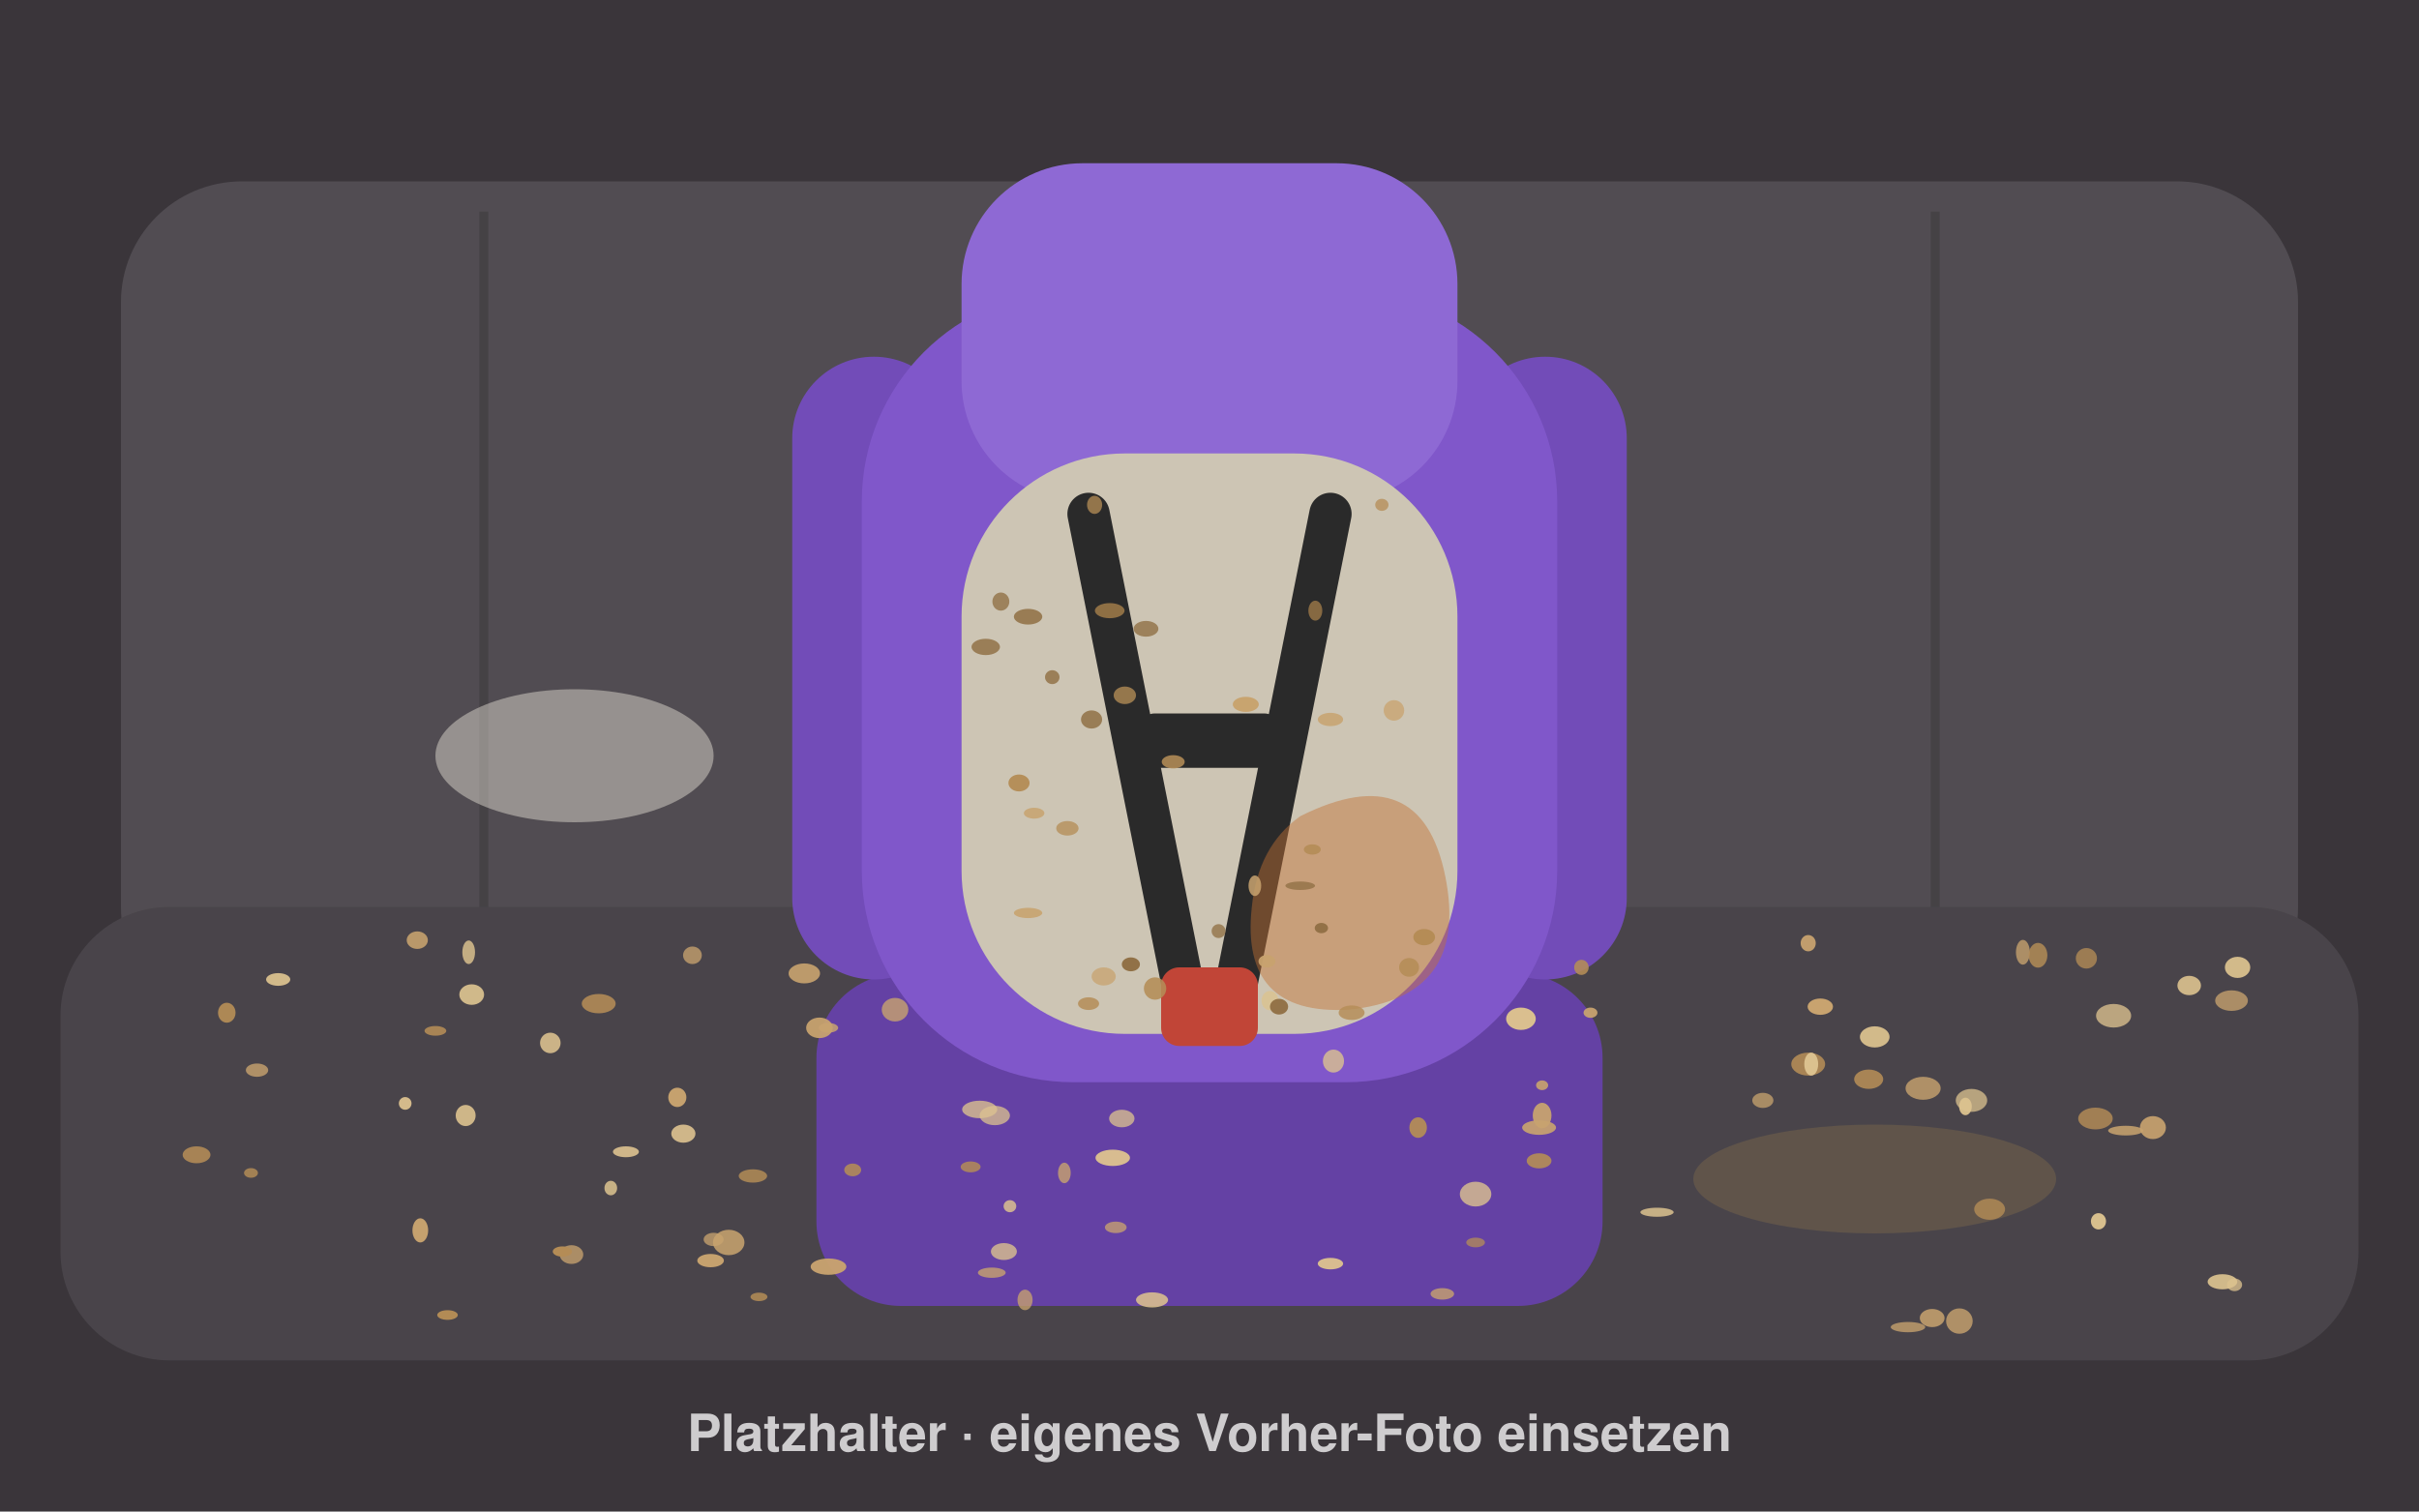
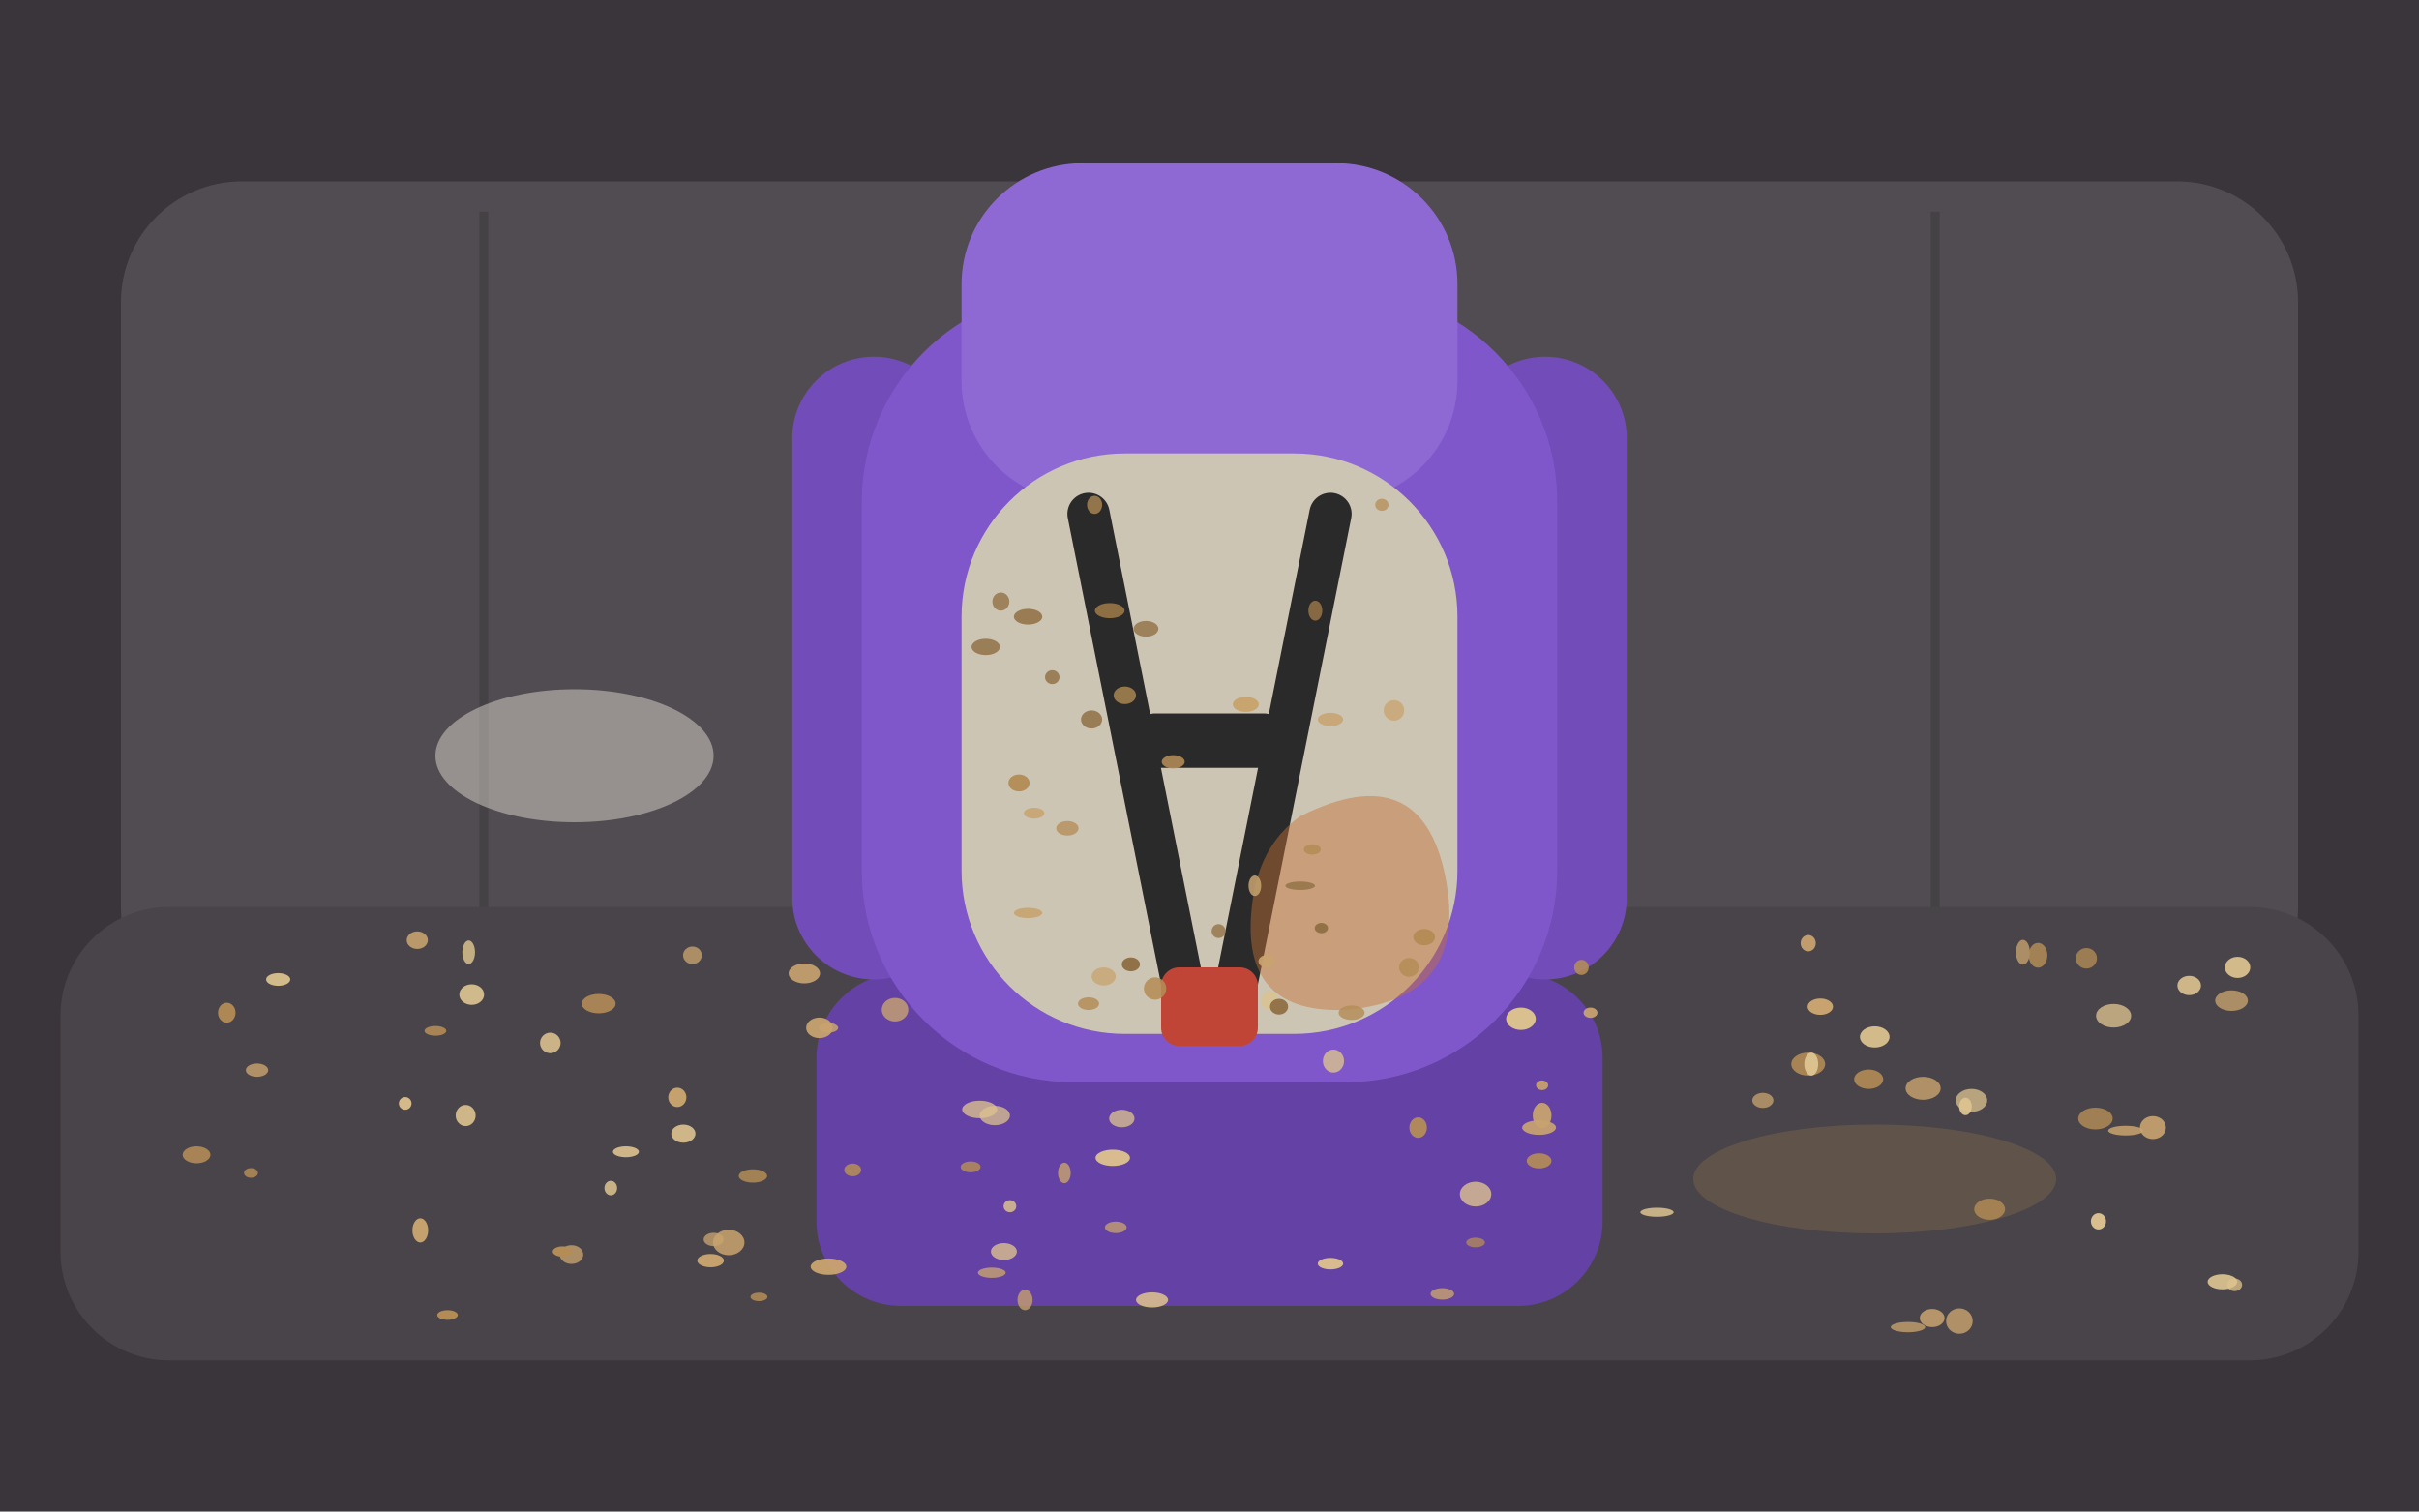
<svg xmlns="http://www.w3.org/2000/svg" viewBox="0 0 800 500" width="800" height="500">
  <rect width="800" height="500" fill="#2c2931" />
  <rect x="40" y="60" width="720" height="280" rx="40" fill="#46434b" />
  <path d="M160 70V330M640 70V330" stroke="#000" stroke-opacity=".18" stroke-width="3" />
  <rect x="20" y="300" width="760" height="150" rx="36" fill="#3d3a42" />
  <rect x="270" y="322" width="260" height="110" rx="28" fill="#5b36a6" />
  <rect x="262" y="118" width="54" height="206" rx="27" fill="#6a42bd" />
  <rect x="484" y="118" width="54" height="206" rx="27" fill="#6a42bd" />
  <rect x="285" y="96" width="230" height="262" rx="70" fill="#7a4fd0" />
  <rect x="318" y="54" width="164" height="112" rx="40" fill="#8a63dc" />
  <rect x="318" y="150" width="164" height="192" rx="54" fill="#cfc9b8" />
  <path d="M360 170L392 330M440 170L408 330" stroke="#1b1d1f" stroke-width="14" stroke-linecap="round" />
  <rect x="376" y="236" width="48" height="18" rx="6" fill="#1b1d1f" />
  <rect x="384" y="320" width="32" height="26" rx="6" fill="#c23b2e" />
  <path d="M430 270Q470 250 478 290Q486 330 446 334Q410 336 414 300Q416 280 430 270Z" fill="#c46a2a" opacity=".45" />
  <ellipse cx="190" cy="250" rx="46" ry="22" fill="#efece2" opacity=".45" />
  <ellipse cx="620" cy="390" rx="60" ry="18" fill="#6b5a44" opacity=".55" />
  <ellipse cx="368" cy="383" rx="5.7" ry="2.7" fill="#e0c58f" opacity="0.96" />
  <ellipse cx="189" cy="415" rx="3.9" ry="3.1" fill="#caa36b" opacity="0.77" />
  <ellipse cx="266" cy="322" rx="5.2" ry="3.3" fill="#caa36b" opacity="0.90" />
  <ellipse cx="329" cy="369" rx="5.0" ry="3.2" fill="#e0c58f" opacity="0.75" />
  <ellipse cx="419" cy="318" rx="2.8" ry="2.1" fill="#caa36b" opacity="0.94" />
  <ellipse cx="282" cy="387" rx="2.8" ry="2.1" fill="#b48a50" opacity="0.87" />
  <ellipse cx="510" cy="369" rx="3.1" ry="4.2" fill="#caa36b" opacity="0.93" />
  <ellipse cx="274" cy="340" rx="3.2" ry="1.6" fill="#caa36b" opacity="0.85" />
  <ellipse cx="636" cy="360" rx="5.8" ry="3.8" fill="#caa36b" opacity="0.80" />
  <ellipse cx="690" cy="317" rx="3.5" ry="3.4" fill="#b48a50" opacity="0.77" />
  <ellipse cx="488" cy="411" rx="3.1" ry="1.6" fill="#b48a50" opacity="0.75" />
  <ellipse cx="339" cy="430" rx="2.5" ry="3.4" fill="#caa36b" opacity="0.76" />
  <ellipse cx="602" cy="333" rx="4.2" ry="2.7" fill="#caa36b" opacity="1.00" />
  <ellipse cx="583" cy="364" rx="3.5" ry="2.5" fill="#caa36b" opacity="0.75" />
  <ellipse cx="648" cy="437" rx="4.4" ry="4.2" fill="#caa36b" opacity="0.80" />
  <ellipse cx="328" cy="421" rx="4.6" ry="1.7" fill="#caa36b" opacity="0.80" />
  <ellipse cx="236" cy="410" rx="3.3" ry="2.2" fill="#caa36b" opacity="0.77" />
  <ellipse cx="202" cy="393" rx="2.1" ry="2.4" fill="#e0c58f" opacity="0.86" />
  <ellipse cx="712" cy="373" rx="4.3" ry="3.8" fill="#caa36b" opacity="0.91" />
  <ellipse cx="271" cy="340" rx="4.4" ry="3.4" fill="#caa36b" opacity="0.93" />
  <ellipse cx="699" cy="336" rx="5.8" ry="3.9" fill="#e0c58f" opacity="0.77" />
  <ellipse cx="92" cy="324" rx="4.0" ry="2.1" fill="#e0c58f" opacity="0.93" />
  <ellipse cx="235" cy="417" rx="4.4" ry="2.2" fill="#caa36b" opacity="0.98" />
  <ellipse cx="724" cy="326" rx="3.9" ry="3.2" fill="#e0c58f" opacity="0.90" />
  <ellipse cx="251" cy="429" rx="2.8" ry="1.4" fill="#b48a50" opacity="0.85" />
  <ellipse cx="229" cy="316" rx="3.1" ry="2.9" fill="#caa36b" opacity="0.77" />
  <ellipse cx="154" cy="369" rx="3.3" ry="3.5" fill="#e0c58f" opacity="0.90" />
  <ellipse cx="155" cy="315" rx="2.1" ry="3.9" fill="#e0c58f" opacity="0.83" />
  <ellipse cx="83" cy="388" rx="2.3" ry="1.6" fill="#b48a50" opacity="0.83" />
  <ellipse cx="740" cy="320" rx="4.2" ry="3.5" fill="#e0c58f" opacity="0.93" />
  <ellipse cx="148" cy="435" rx="3.4" ry="1.6" fill="#b48a50" opacity="0.98" />
  <ellipse cx="652" cy="364" rx="5.2" ry="3.8" fill="#e0c58f" opacity="0.75" />
  <ellipse cx="510" cy="359" rx="2.0" ry="1.6" fill="#caa36b" opacity="0.91" />
  <ellipse cx="735" cy="424" rx="4.9" ry="2.5" fill="#e0c58f" opacity="0.92" />
  <ellipse cx="371" cy="370" rx="4.2" ry="2.9" fill="#e0c58f" opacity="0.76" />
  <ellipse cx="469" cy="373" rx="2.9" ry="3.4" fill="#b48a50" opacity="0.94" />
  <ellipse cx="509" cy="373" rx="5.6" ry="2.4" fill="#caa36b" opacity="0.92" />
  <ellipse cx="198" cy="332" rx="5.6" ry="3.2" fill="#b48a50" opacity="0.87" />
  <ellipse cx="224" cy="363" rx="3.0" ry="3.2" fill="#caa36b" opacity="0.97" />
  <ellipse cx="321" cy="386" rx="3.3" ry="1.8" fill="#b48a50" opacity="0.84" />
  <ellipse cx="669" cy="315" rx="2.3" ry="4.1" fill="#caa36b" opacity="0.78" />
  <ellipse cx="381" cy="430" rx="5.3" ry="2.5" fill="#e0c58f" opacity="0.87" />
  <ellipse cx="274" cy="419" rx="5.9" ry="2.7" fill="#caa36b" opacity="0.96" />
  <ellipse cx="249" cy="389" rx="4.7" ry="2.2" fill="#b48a50" opacity="0.83" />
  <ellipse cx="598" cy="312" rx="2.5" ry="2.7" fill="#caa36b" opacity="0.94" />
  <ellipse cx="241" cy="411" rx="5.2" ry="4.2" fill="#caa36b" opacity="0.86" />
  <ellipse cx="488" cy="395" rx="5.2" ry="4.1" fill="#e0c58f" opacity="0.80" />
  <ellipse cx="620" cy="343" rx="4.9" ry="3.5" fill="#e0c58f" opacity="0.93" />
  <ellipse cx="182" cy="345" rx="3.4" ry="3.4" fill="#e0c58f" opacity="0.88" />
  <ellipse cx="738" cy="331" rx="5.4" ry="3.4" fill="#caa36b" opacity="0.77" />
  <ellipse cx="694" cy="404" rx="2.5" ry="2.7" fill="#e0c58f" opacity="0.97" />
  <ellipse cx="65" cy="382" rx="4.6" ry="2.8" fill="#b48a50" opacity="0.87" />
  <ellipse cx="503" cy="337" rx="4.9" ry="3.7" fill="#e0c58f" opacity="0.98" />
  <ellipse cx="144" cy="341" rx="3.6" ry="1.6" fill="#b48a50" opacity="0.88" />
  <ellipse cx="598" cy="352" rx="5.6" ry="3.8" fill="#b48a50" opacity="0.88" />
  <ellipse cx="85" cy="354" rx="3.7" ry="2.2" fill="#caa36b" opacity="0.80" />
  <ellipse cx="650" cy="366" rx="2.1" ry="2.9" fill="#e0c58f" opacity="0.95" />
  <ellipse cx="156" cy="329" rx="4.1" ry="3.4" fill="#e0c58f" opacity="0.92" />
  <ellipse cx="703" cy="374" rx="5.8" ry="1.6" fill="#caa36b" opacity="0.86" />
  <ellipse cx="440" cy="418" rx="4.2" ry="1.9" fill="#e0c58f" opacity="0.96" />
  <ellipse cx="441" cy="351" rx="3.5" ry="3.8" fill="#e0c58f" opacity="0.80" />
  <ellipse cx="639" cy="436" rx="4.1" ry="3.0" fill="#caa36b" opacity="0.85" />
  <ellipse cx="138" cy="311" rx="3.5" ry="2.9" fill="#caa36b" opacity="0.88" />
  <ellipse cx="332" cy="414" rx="4.3" ry="2.8" fill="#e0c58f" opacity="0.79" />
  <ellipse cx="693" cy="370" rx="5.7" ry="3.6" fill="#b48a50" opacity="0.82" />
  <ellipse cx="382" cy="327" rx="3.7" ry="3.7" fill="#b48a50" opacity="0.88" />
  <ellipse cx="134" cy="365" rx="2.1" ry="2.1" fill="#e0c58f" opacity="0.94" />
  <ellipse cx="75" cy="335" rx="2.9" ry="3.3" fill="#b48a50" opacity="0.93" />
  <ellipse cx="226" cy="375" rx="4.0" ry="3.0" fill="#e0c58f" opacity="0.91" />
  <ellipse cx="548" cy="401" rx="5.5" ry="1.5" fill="#e0c58f" opacity="0.85" />
  <ellipse cx="420" cy="331" rx="2.8" ry="3.2" fill="#e0c58f" opacity="0.80" />
  <ellipse cx="207" cy="381" rx="4.3" ry="1.8" fill="#e0c58f" opacity="0.91" />
  <ellipse cx="296" cy="334" rx="4.4" ry="3.9" fill="#caa36b" opacity="0.80" />
  <ellipse cx="739" cy="425" rx="2.5" ry="2.1" fill="#e0c58f" opacity="0.77" />
  <ellipse cx="324" cy="367" rx="5.8" ry="2.9" fill="#e0c58f" opacity="0.78" />
  <ellipse cx="334" cy="399" rx="2.1" ry="2.0" fill="#e0c58f" opacity="0.84" />
  <ellipse cx="618" cy="357" rx="4.8" ry="3.2" fill="#b48a50" opacity="0.88" />
  <ellipse cx="526" cy="335" rx="2.3" ry="1.7" fill="#caa36b" opacity="0.94" />
  <ellipse cx="477" cy="428" rx="3.9" ry="1.9" fill="#caa36b" opacity="0.80" />
  <ellipse cx="631" cy="439" rx="5.7" ry="1.7" fill="#caa36b" opacity="0.78" />
  <ellipse cx="523" cy="320" rx="2.4" ry="2.5" fill="#b48a50" opacity="0.88" />
  <ellipse cx="352" cy="388" rx="2.1" ry="3.4" fill="#caa36b" opacity="0.80" />
  <ellipse cx="369" cy="406" rx="3.6" ry="1.9" fill="#caa36b" opacity="0.77" />
  <ellipse cx="599" cy="352" rx="2.3" ry="3.8" fill="#e0c58f" opacity="0.98" />
  <ellipse cx="447" cy="335" rx="4.3" ry="2.4" fill="#b48a50" opacity="0.82" />
  <ellipse cx="139" cy="407" rx="2.6" ry="4.0" fill="#caa36b" opacity="0.97" />
  <ellipse cx="658" cy="400" rx="5.1" ry="3.5" fill="#b48a50" opacity="0.80" />
  <ellipse cx="186" cy="414" rx="3.2" ry="1.7" fill="#b48a50" opacity="1.00" />
  <ellipse cx="674" cy="316" rx="3.1" ry="4.1" fill="#b48a50" opacity="0.83" />
  <ellipse cx="509" cy="384" rx="4.1" ry="2.5" fill="#b48a50" opacity="0.91" />
  <ellipse cx="430" cy="293" rx="4.9" ry="1.4" fill="#8c6a3c" opacity="0.78" />
  <ellipse cx="361" cy="238" rx="3.5" ry="3.0" fill="#8c6a3c" opacity="0.84" />
  <ellipse cx="340" cy="204" rx="4.7" ry="2.6" fill="#8c6a3c" opacity="0.85" />
  <ellipse cx="403" cy="308" rx="2.3" ry="2.3" fill="#8c6a3c" opacity="0.77" />
  <ellipse cx="415" cy="293" rx="2.1" ry="3.4" fill="#caa36b" opacity="0.85" />
  <ellipse cx="471" cy="310" rx="3.6" ry="2.7" fill="#b48a50" opacity="0.99" />
  <ellipse cx="388" cy="252" rx="3.8" ry="2.2" fill="#b48a50" opacity="0.87" />
  <ellipse cx="365" cy="323" rx="4.0" ry="3.0" fill="#caa36b" opacity="0.75" />
  <ellipse cx="362" cy="167" rx="2.5" ry="3.0" fill="#b48a50" opacity="0.76" />
  <ellipse cx="372" cy="230" rx="3.7" ry="2.9" fill="#b48a50" opacity="0.77" />
  <ellipse cx="461" cy="235" rx="3.4" ry="3.4" fill="#caa36b" opacity="0.76" />
  <ellipse cx="340" cy="302" rx="4.7" ry="1.7" fill="#caa36b" opacity="0.90" />
  <ellipse cx="342" cy="269" rx="3.4" ry="1.8" fill="#caa36b" opacity="0.84" />
  <ellipse cx="348" cy="224" rx="2.4" ry="2.3" fill="#8c6a3c" opacity="0.82" />
  <ellipse cx="412" cy="233" rx="4.3" ry="2.5" fill="#caa36b" opacity="0.99" />
  <ellipse cx="435" cy="202" rx="2.3" ry="3.3" fill="#8c6a3c" opacity="0.91" />
  <ellipse cx="379" cy="208" rx="4.1" ry="2.6" fill="#8c6a3c" opacity="0.80" />
  <ellipse cx="367" cy="202" rx="4.9" ry="2.5" fill="#8c6a3c" opacity="0.98" />
  <ellipse cx="457" cy="167" rx="2.2" ry="2.0" fill="#b48a50" opacity="0.76" />
  <ellipse cx="331" cy="199" rx="2.8" ry="3.0" fill="#8c6a3c" opacity="0.79" />
  <ellipse cx="360" cy="332" rx="3.5" ry="2.1" fill="#b48a50" opacity="0.84" />
  <ellipse cx="437" cy="307" rx="2.2" ry="1.7" fill="#8c6a3c" opacity="0.96" />
  <ellipse cx="440" cy="238" rx="4.2" ry="2.2" fill="#caa36b" opacity="0.84" />
  <ellipse cx="423" cy="333" rx="3.0" ry="2.6" fill="#8c6a3c" opacity="0.96" />
  <ellipse cx="353" cy="274" rx="3.7" ry="2.4" fill="#b48a50" opacity="0.77" />
  <ellipse cx="337" cy="259" rx="3.5" ry="2.8" fill="#b48a50" opacity="0.96" />
  <ellipse cx="326" cy="214" rx="4.7" ry="2.7" fill="#8c6a3c" opacity="0.83" />
  <ellipse cx="434" cy="281" rx="2.8" ry="1.7" fill="#b48a50" opacity="0.91" />
  <ellipse cx="374" cy="319" rx="3.0" ry="2.3" fill="#8c6a3c" opacity="0.98" />
  <ellipse cx="466" cy="320" rx="3.3" ry="3.1" fill="#b48a50" opacity="0.86" />
  <rect width="800" height="500" fill="#b9a88a" opacity=".1" />
-   <text x="400" y="480" text-anchor="middle" font-family="Helvetica, Arial, sans-serif" font-size="17" font-weight="600" fill="#ffffff" opacity=".75">Platzhalter · eigenes Vorher-Foto einsetzen</text>
</svg>
